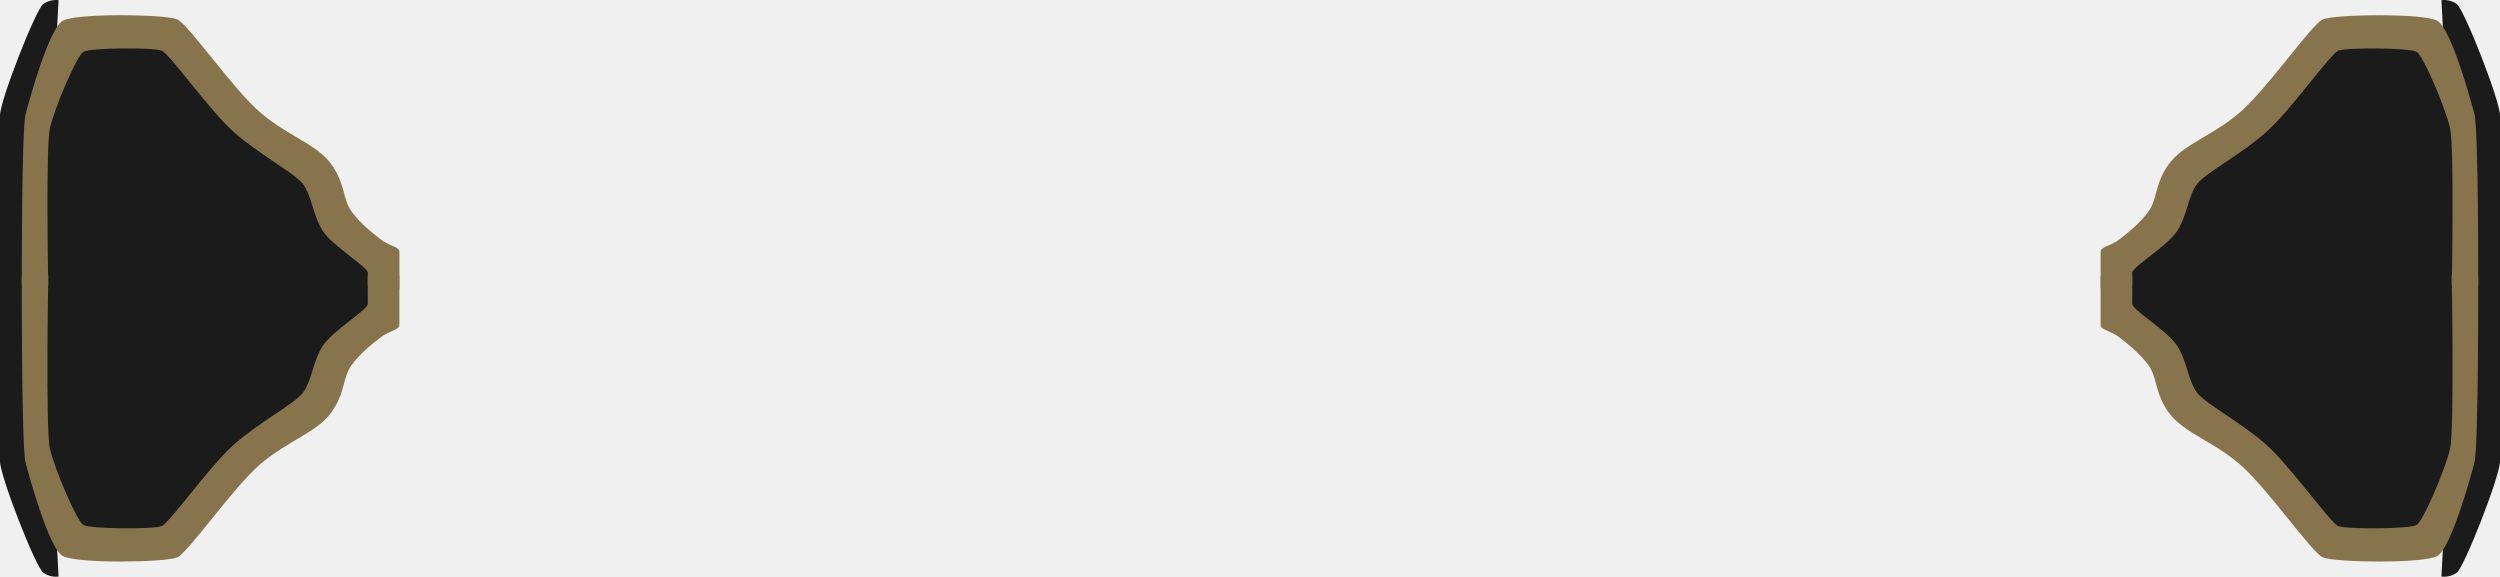
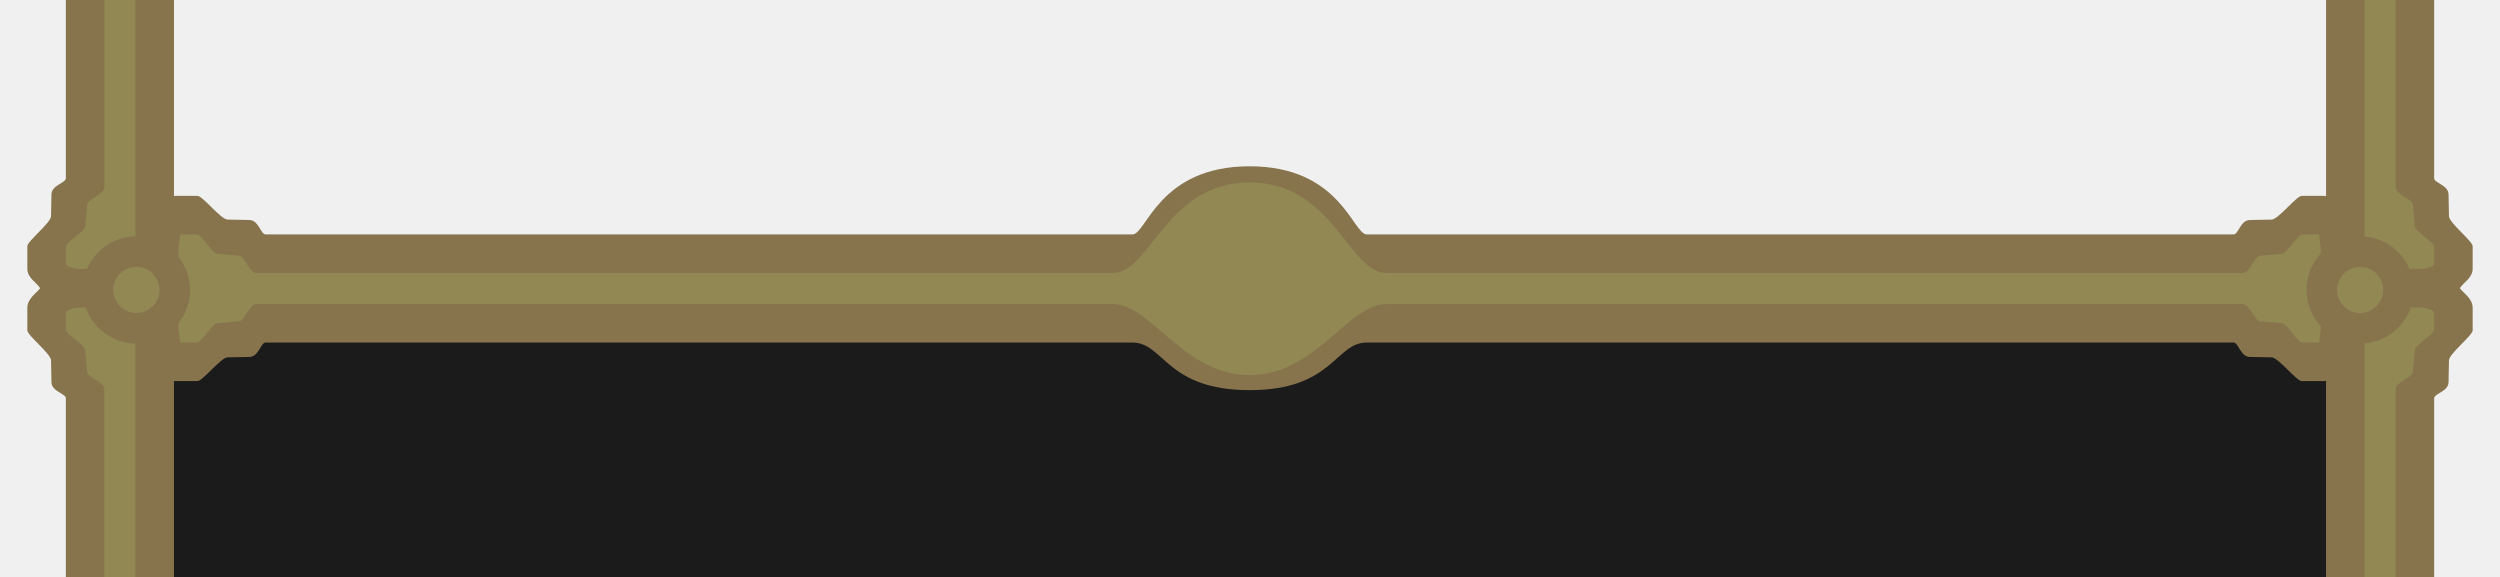
<svg xmlns="http://www.w3.org/2000/svg" width="64.92mm" height="14.977mm" viewBox="0 0 64.92 14.977" version="1.1" id="svg1" xml:space="preserve">
  <defs id="defs1" />
  <g id="layer1" style="display:none" transform="translate(0.7099953,-36.96594)">
    <path style="display:none;fill:#1b1b1b;fill-opacity:1;stroke-width:0.269" d="m 61.603,43.943 1.157,-2.8e-5 c -10e-7,0 0.357,-0.023 0.357,-0.142 V 43.372 c 0,-0.159 -0.516,-0.399 -0.516,-0.572 l -0.048,-0.549 c 3e-6,-0.147 -0.457,-0.271 -0.457,-0.457 V 14.736 c 0,-0.319 0.714,-0.535 0.714,-1.027 V 12.969 c 0,-0.509 -0.306,-0.675 -0.306,-0.928 V 3.815 l -0.517,-0.073 -0.5,0.212 -0.215,3.929 -1.5e-5,36.059 z m -0.329,1.014 -2.8e-5,41.233 -0.461,0.349 -0.998,0.378 c 0,0 -5.341,0.264 -5.743,0.264 h -5.987 c -1.525,0 -9.184,0.75 -11.896,0.75 h -4.491 v -1.014 h 3.981 c 3.549,0 9.289,-0.75 11.386,-0.75 h 6.62 c 0.401,0 5.379,-0.264 5.379,-0.264 l 0.821,-0.294 0.368,-0.279 V 7.921 c 0,0 -2.682,0.483 -2.883,0.483 h -8.666 c -1.525,0 -10.163,0.75 -12.876,0.75 H 31.699 V 8.14 h 3.621 c 3.549,0 10.269,-0.75 12.366,-0.75 h 9.299 c 0.401,0 3.604,-0.553 3.604,-0.553 l 0.228,-3.562 0.964,-0.308 0.744,-0.118 c 0,0 0.528,-0.371 0.528,-0.663 V 1.901 c 0,-0.439 -0.318,-0.506 -0.688,-0.506 -0.323,0 -4.978,-0.264 -5.379,-0.264 h -9.299 c -2.097,0 -8.816,-0.75 -12.366,-0.75 H 31.699 V -0.633 H 35.83 c 2.712,0 11.35,0.75 12.876,0.75 h 8.666 c 0.402,0 5.461,0.264 5.743,0.264 0.38,0 1.024,0.381 1.024,1.341 v 0.552 c 0,0.88 -0.612,0.704 -0.612,1.45 V 12.142 c 0,0.159 0.306,0.131 0.306,0.73 v 0.983 c 0,0.532 -0.714,0.903 -0.714,1.063 v 26.631 c 0,0.133 0.381,0.18 0.381,0.432 l 0.012,0.57 c 0,0.173 0.627,0.657 0.627,0.79 v 0.595 c 0,0.253 -0.28,0.384 -0.337,0.513 0.073,0.112 0.337,0.26 0.337,0.513 v 0.595 c 0,0.133 -0.627,0.618 -0.627,0.79 l -0.012,0.57 c 0,0.253 -0.381,0.299 -0.381,0.432 v 26.631 c 0,0.16 0.714,0.531 0.714,1.063 v 0.983 c 0,0.599 -0.306,0.571 -0.306,0.73 v 8.418 c 0,0.746 0.612,0.57 0.612,1.45 v 0.552 c 0,0.959 -0.644,1.341 -1.024,1.341 -0.282,0 -5.341,0.264 -5.743,0.264 h -8.666 c -1.525,0 -10.163,0.75 -12.876,0.75 H 31.699 V 88.519 h 3.621 c 3.549,0 10.269,-0.75 12.366,-0.75 h 9.299 c 0.401,0 5.056,-0.264 5.379,-0.264 0.37,0 0.688,-0.067 0.688,-0.506 v -0.286 c 0,-0.292 -0.546,-0.513 -0.546,-0.911 v -8.943 c 0,-0.253 0.306,-0.418 0.306,-0.928 v -0.739 c 0,-0.492 -0.714,-0.708 -0.714,-1.027 V 47.106 c 0,-0.186 0.457,-0.31 0.457,-0.457 l 0.048,-0.549 c 0,-0.173 0.516,-0.413 0.516,-0.572 v -0.42 c 0,-0.12 -0.357,-0.151 -0.357,-0.151 l -1.157,-2.9e-5 z" id="path4" />
    <path style="display:inline;fill:#1b1b1b;fill-opacity:1;stroke-width:0.269" d="M 31.75,87.356 25.598,87.778 16.933,86.48 2.297,85.975 2.711,6.883 31.75,1.878 v -2.511 h -4.08 c -2.712,0 -11.35,0.75 -12.876,0.75 H 6.128 c -0.402,0 -5.461,0.264 -5.743,0.264 -0.38,0 -1.024,0.381 -1.024,1.341 v 5.993 c 0,0.88 0.612,0.704 0.612,1.45 v 2.697 c 0,0.405 -0.422,0.435 -0.422,0.812 v 2.273 C -0.448,15.285 0.3,15.674 0.3,16.009 v 24.771 c 0,0.728 -1.01,1.826 -1.01,2.182 v 3.03 c 0,0.422 1.01,1.332 1.01,2.135 v 24.962 c 0,0.382 -0.715,0.864 -0.715,1.245 v 1.909 c 0,0.284 0.389,0.442 0.389,0.73 v 7.079 c 0,0.535 -0.646,0.839 -0.646,1.45 v 1.677 c 0,0.749 0.678,1.341 1.058,1.341 0.282,0 5.341,0.264 5.743,0.264 h 8.666 c 1.525,0 10.163,0.75 12.876,0.75 H 31.75" id="path8" />
    <path style="display:inline;fill:#1b1b1b;fill-opacity:1;stroke-width:0.269" d="m 31.7,87.356 6.202,0.422 L 46.567,86.48 61.203,85.975 60.789,6.883 31.7,1.878 v -2.511 h 4.13 c 2.712,0 11.35,0.75 12.876,0.75 h 8.666 c 0.402,0 5.461,0.165 5.743,0.165 0.38,0 1.024,0.48 1.024,1.44 v 5.338 c 0,1.118 -0.612,1.205 -0.612,1.951 v 2.851 c 0,0.405 0.422,0.435 0.422,0.812 v 2.273 c 0,0.339 -0.748,0.727 -0.748,1.063 v 24.771 c 0,0.728 1.01,1.826 1.01,2.182 v 3.03 c 0,0.422 -1.01,1.332 -1.01,2.135 v 24.962 c 0,0.382 0.715,0.864 0.715,1.245 v 1.909 c 0,0.284 -0.389,0.442 -0.389,0.73 v 7.079 c 0,0.535 0.646,0.839 0.646,1.45 v 1.677 c 0,0.749 -0.678,1.341 -1.058,1.341 -0.282,0 -5.341,0.264 -5.743,0.264 h -8.666 c -1.525,0 -10.163,0.75 -12.876,0.75 H 31.7" id="path17" />
    <circle style="display:none;fill:#1b1b1b;fill-opacity:1;stroke:#1b1b1b;stroke-width:2.416;stroke-linejoin:bevel;stroke-dasharray:none;stroke-opacity:1" id="circle20" cx="3.258" cy="-5.077" r="2.834" />
  </g>
  <g id="layer2" style="display:none" transform="translate(0.7099953,-36.96594)">
    <path style="fill:#201435;fill-opacity:1;stroke:none;stroke-width:1.526;stroke-linejoin:round" d="M 3.043,6.709 4.482,10.161 H 31.75 V 6.152 Z" id="path9" />
    <path style="fill:#3c2664;fill-opacity:1;stroke:none;stroke-width:1.449;stroke-linejoin:round" d="M 3.058,6.688 4.49,10.126 v 32.436 l -1.918,1.169 z" id="path10" />
    <path style="fill:#55368e;fill-opacity:1;stroke:none;stroke-width:1.385;stroke-linejoin:round" d="M 3.601,42.442 H 31.75 v 2.92 l -31.376,0.053 z" id="path11" />
    <path style="fill:#201435;fill-opacity:1;stroke:none;stroke-width:1.526;stroke-linejoin:round" d="M 60.457,6.709 59.018,10.161 H 31.7 V 6.152 Z" id="path12" />
    <path style="fill:#472e77;fill-opacity:1;stroke:none;stroke-width:1.449;stroke-linejoin:round" d="M 60.442,6.688 59.01,10.126 v 32.436 l 1.918,1.169 z" id="path13" />
    <path style="fill:#55368e;fill-opacity:1;stroke:none;stroke-width:1.385;stroke-linejoin:round" d="M 59.899,42.442 H 31.7 v 2.92 l 31.426,0.053 z" id="path14" />
  </g>
-   <g id="g72" style="display:none" transform="translate(0.7099953,-36.96594)">
+   <g id="g72" style="display:inline" transform="translate(0.7099953,-36.96594)">
    <path style="display:none;fill:#918854;fill-opacity:1;stroke:none;stroke-width:0.265" d="m 31.75,88.419 -4.808,-0.052 -2.802,-0.105 -7.514,-0.628 H 7.148 L 0.969,87.293 0.393,86.324 0.445,85.775 0.995,85.277 1.1,76.323 0.785,75.668 V 74.516 L 1.492,73.704 1.519,47.207 1.073,46.736 0.995,46.055 0.419,45.348 0.524,44.956 0.995,44.458 0.524,43.647 0.471,43.306 0.969,42.756 1.1,41.997 1.44,41.709 1.519,15.107 0.785,14.374 0.707,13.065 1.047,12.542 1.152,3.796 0.524,2.985 0.655,1.807 0.969,1.519 6.519,1.257 15.814,1.231 26.706,0.445 31.75,0.471 Z" id="path6" />
    <path style="display:none;fill:#918854;fill-opacity:1;stroke:none;stroke-width:0.265" d="m 31.7,88.419 4.858,-0.052 2.802,-0.105 7.514,-0.628 h 9.478 l 6.179,-0.34 0.576,-0.969 -0.052,-0.55 -0.55,-0.497 -0.105,-8.954 0.314,-0.655 V 74.516 L 62.008,73.704 61.981,47.207 l 0.445,-0.471 0.079,-0.681 0.576,-0.707 -0.105,-0.393 -0.471,-0.497 0.471,-0.812 0.052,-0.34 -0.497,-0.55 -0.131,-0.759 -0.34,-0.288 -0.079,-26.602 0.733,-0.733 0.079,-1.309 L 62.453,12.542 62.348,3.796 62.976,2.985 62.845,1.807 62.531,1.519 56.981,1.257 47.686,1.231 36.794,0.445 31.7,0.471 Z" id="path33" />
    <path style="display:none;fill:#1b1b1b;fill-opacity:1;stroke:none;stroke-width:0.265" d="M 3.508,5.865 6.755,6.336 17.019,6.441 25.607,7.017 31.75,7.122 V 43.516 L 5.97,43.568 5.551,43.097 H 4.922 L 4.346,42.573 H 3.351 Z" id="path1" />
    <path style="display:none;fill:#1b1b1b;fill-opacity:1;stroke:none;stroke-width:0.265" d="M 59.992,5.865 56.745,6.336 46.481,6.441 37.893,7.017 31.7,7.122 V 43.516 l 25.83,0.052 0.419,-0.471 h 0.628 l 0.576,-0.524 h 0.995 z" id="path31" />
    <path style="display:inline;fill:#1b1b1b;fill-opacity:1;stroke:#704d87;stroke-width:0;stroke-linecap:butt;stroke-linejoin:round;stroke-dasharray:none;stroke-opacity:1" d="M 3.42,8.305 6.548,8.295 17.352,8.202 27.128,9.184 H 35.827 L 45.556,8.436 56.501,8.295 60.904,8.166 62.468,7.779 62.862,2.806 62.815,1.731 62.113,1.403 57.202,1.076 46.772,1.123 37.839,0.468 H 26.099 L 16.978,1.076 6.922,1.31 1.123,1.497 0.561,2.011 l 0.14,1.263 -0.126,1.832 0.409,3.023 z" id="path15" />
    <path style="display:inline;fill:#918854;fill-opacity:1;stroke:none;stroke-width:0;stroke-linecap:butt;stroke-linejoin:round;stroke-dasharray:none;stroke-opacity:1" d="m 6.034,43.498 22.922,-0.222 1.091,-1.302 1.629,-0.46 1.783,0.46 1.175,1.325 22.849,0.246 0.374,-0.374 0.655,-0.094 0.421,-0.468 1.263,-0.14 0.163,-34.134 0.974,-0.294 1.081,-0.084 -0.019,4.483 0.327,0.795 v 1.123 l -0.702,0.935 -0.047,26.192 0.514,0.702 0.047,0.561 0.561,0.702 -0.561,0.935 0.468,0.795 -0.468,0.842 -0.234,0.889 -0.374,26.426 0.748,1.918 -0.281,1.543 0.047,8.325 0.094,2.152 L 46.281,87.78 31.478,88.47 17.329,87.756 0.702,87.417 1.029,85.219 1.123,76.613 0.702,74.976 1.497,73.619 1.31,46.912 1.076,46.211 0.561,45.463 0.889,44.527 0.468,43.779 0.889,42.89 1.123,42.001 1.45,41.768 1.543,15.201 0.842,14.453 V 13.19 L 1.216,8.397 3.321,8.35 3.181,12.956 3.321,42.422 4.397,42.469 5.051,43.217 5.659,43.124 Z" id="path16" />
    <path style="display:inline;fill:#1b1b1b;fill-opacity:1;stroke:none;stroke-width:0.265" d="m 3.404,46.396 h 0.943 l 0.576,-0.576 h 0.733 l 0.471,-0.524 22.755,0.307 1.411,0.915 1.458,0.354 v 39.951 H 25.659 L 16.705,85.984 10.002,86.036 4.294,85.775 3.299,84.832 Z" id="path2" />
    <path style="display:inline;fill:#1b1b1b;fill-opacity:1;stroke:none;stroke-width:0.265" d="m 60.096,46.396 h -0.943 l -0.576,-0.576 h -0.733 l -0.471,-0.524 -22.719,0.026 -1.36,1.189 L 31.7,46.881 v 39.941 h 6.141 l 8.954,-0.838 6.703,0.052 5.708,-0.262 0.995,-0.943 z" id="path32" />
    <path style="display:inline;fill:#87744d;fill-opacity:1;stroke-width:0.265" d="m 35.296,44.861 h 22.237 c 0.183,0 0.306,0.448 0.451,0.448 l 0.541,0.047 c 0.171,0 0.407,0.506 0.564,0.506 h 0.423 l 0.042,-0.35 0.009,-0.777 v -0.554 l -0.009,-0.777 -0.042,-0.35 h -0.423 c -0.157,0 -0.393,0.506 -0.564,0.506 l -0.541,0.047 c -0.145,0 -0.267,0.448 -0.451,0.448 l -22.237,-10e-7 c -0.988,0 -1.378,-2.35 -3.556,-2.35 -2.178,0 -2.568,2.35 -3.556,2.35 l -22.237,10e-7 c -0.183,0 -0.306,-0.448 -0.451,-0.448 l -0.541,-0.047 c -0.171,0 -0.407,-0.506 -0.564,-0.506 h -0.423 l -0.042,0.35 -0.009,0.777 v 0.554 l 0.009,0.777 0.042,0.35 h 0.423 c 0.157,0 0.393,-0.506 0.564,-0.506 l 0.541,-0.047 c 0.145,0 0.267,-0.448 0.451,-0.448 H 28.184 c 1,0 1.838,1.846 3.556,1.846 1.718,0 2.556,-1.846 3.556,-1.846 z m -6.597,1 H 6.188 c -0.131,0 -0.177,0.374 -0.426,0.374 l -0.562,0.011 c -0.17,0 -0.648,0.615 -0.779,0.615 h -0.587 c -0.249,0 -0.506,-0.33 -0.506,-0.33 v -1.02 l -4.9e-5,-0.921 v -0.266 l 4.9e-5,-0.921 v -1.02 c 0,0 0.257,-0.33 0.506,-0.33 h 0.587 c 0.131,0 0.609,0.615 0.779,0.615 l 0.562,0.011 c 0.249,0 0.295,0.374 0.426,0.374 H 28.699 c 0.363,0 0.677,-1.769 3.041,-1.769 2.365,0 2.679,1.769 3.041,1.769 h 22.51 c 0.131,0 0.177,-0.374 0.426,-0.374 l 0.562,-0.011 c 0.17,0 0.648,-0.615 0.779,-0.615 h 0.587 c 0.249,0 0.506,0.33 0.506,0.33 v 1.02 l 4.9e-5,0.921 v 0.266 l -4.9e-5,0.921 v 1.02 c 0,0 -0.257,0.33 -0.506,0.33 h -0.587 c -0.131,0 -0.609,-0.615 -0.779,-0.615 l -0.562,-0.011 c -0.249,0 -0.295,-0.374 -0.426,-0.374 H 34.781 c -0.821,0 -0.868,1.236 -3.041,1.236 -2.173,0 -2.221,-1.236 -3.041,-1.236 z" id="path72" />
    <path style="display:none;fill:#87744d;fill-opacity:1;stroke-width:0.265" d="m 2.485,43.95 -1.135,-2.7e-5 C 1.35,43.95 1,43.927 1,43.809 v -0.423 c 0,-0.157 0.506,-0.393 0.506,-0.564 l 0.047,-0.541 C 1.552,42.137 2,42.014 2,41.831 V 15.153 C 2,14.838 1.3,14.625 1.3,14.14 v -0.729 c 0,-0.502 0.3,-0.666 0.3,-0.915 V 4.386 L 2.107,4.314 2.596,4.523 2.807,8.397 2.807,43.95 Z M 2.807,44.95 2.807,85.604 l 0.452,0.345 0.978,0.372 c 0,0 5.236,0.26 5.63,0.26 h 5.869 c 1.495,0 9.003,0.74 11.662,0.74 H 31.75 v -1 h -3.853 c -3.479,0 -9.106,-0.74 -11.162,-0.74 h -6.489 c -0.393,0 -5.273,-0.26 -5.273,-0.26 L 4.168,85.031 3.807,84.756 V 8.435 c 0,0 2.629,0.476 2.826,0.476 h 8.495 c 1.495,0 9.963,0.74 12.622,0.74 h 4 v -1 h -3.5 c -3.479,0 -10.066,-0.74 -12.122,-0.74 H 7.012 c -0.393,0 -3.533,-0.545 -3.533,-0.545 L 3.257,3.854 2.312,3.55 1.582,3.434 c 0,0 -0.517,-0.365 -0.517,-0.653 V 2.499 C 1.065,2.066 1.376,2 1.74,2 2.056,2 6.619,1.74 7.012,1.74 H 16.128 C 18.184,1.74 24.771,1 28.25,1 h 3.5 V 0 h -4 C 25.091,0 16.623,0.74 15.128,0.74 H 6.633 C 6.239,0.74 1.28,1 1.003,1 0.631,1 0,1.376 0,2.322 V 2.866 C 0,3.734 0.6,3.561 0.6,4.296 v 8.3 c 0,0.157 -0.3,0.129 -0.3,0.72 v 0.969 c 0,0.525 0.7,0.89 0.7,1.048 v 26.257 c 0,0.131 -0.374,0.177 -0.374,0.426 L 0.615,42.578 C 0.615,42.749 0,43.227 0,43.358 v 0.587 C 0,44.193 0.275,44.323 0.33,44.45 0.259,44.561 0,44.707 0,44.956 v 0.587 c 0,0.131 0.615,0.609 0.615,0.779 l 0.011,0.562 C 0.626,47.133 1,47.179 1,47.31 V 73.567 c 0,0.158 -0.7,0.523 -0.7,1.048 v 0.969 c 0,0.591 0.3,0.563 0.3,0.72 v 8.3 C 0.6,85.339 0,85.166 0,86.034 v 0.545 C 0,87.524 0.631,87.9 1.003,87.9 c 0.276,0 5.236,0.26 5.63,0.26 H 15.128 C 16.623,88.16 25.091,88.9 27.75,88.9 h 4 v -1 h -3.5 c -3.479,0 -10.066,-0.74 -12.122,-0.74 H 7.012 C 6.619,87.16 2.056,86.9 1.74,86.9 1.376,86.9 1.065,86.834 1.065,86.401 v -0.282 C 1.065,85.831 1.6,85.613 1.6,85.221 v -8.817 c 0,-0.249 -0.3,-0.413 -0.3,-0.915 V 74.76 C 1.3,74.275 2,74.062 2,73.747 V 47.069 C 2,46.886 1.552,46.763 1.552,46.618 L 1.506,46.077 C 1.506,45.906 1,45.67 1,45.513 v -0.414 c 0,-0.118 0.35,-0.149 0.35,-0.149 l 1.135,-2.8e-5 z" id="path73" />
    <path style="display:none;fill:#87744d;fill-opacity:1;stroke-width:0.265" d="m 31.7,45.861 h 25.612 c 0.131,0 0.177,0.374 0.426,0.374 l 0.562,0.011 c 0.17,0 0.648,0.615 0.779,0.615 h 0.587 c 0.249,0 0.506,-0.33 0.506,-0.33 v -1.02 l 4.9e-5,-0.921 v -0.266 l -4.9e-5,-0.921 v -1.02 c 0,0 -0.257,-0.33 -0.506,-0.33 h -0.587 c -0.131,0 -0.609,0.615 -0.779,0.615 l -0.562,0.011 c -0.249,0 -0.295,0.374 -0.426,0.374 H 31.7 v 1 l 25.853,3e-6 c 0.183,0 0.306,-0.448 0.451,-0.448 l 0.541,-0.047 c 0.171,0 0.407,-0.506 0.564,-0.506 h 0.423 l 0.042,0.35 0.009,0.777 v 0.554 l -0.009,0.777 -0.042,0.35 h -0.423 c -0.157,0 -0.393,-0.506 -0.564,-0.506 l -0.541,-0.047 c -0.145,0 -0.267,-0.448 -0.451,-0.448 H 31.7 Z" id="path29" />
    <path style="display:none;fill:#87744d;fill-opacity:1;stroke-width:0.265" d="m 61.015,43.95 1.135,-2.7e-5 c -10e-7,0 0.35,-0.023 0.35,-0.14 v -0.423 c 0,-0.157 -0.506,-0.393 -0.506,-0.564 L 61.948,42.282 C 61.948,42.137 61.5,42.014 61.5,41.831 V 15.153 c 0,-0.315 0.7,-0.528 0.7,-1.013 v -0.729 c 0,-0.502 -0.3,-0.666 -0.3,-0.915 V 4.386 L 61.393,4.314 60.904,4.523 60.693,8.397 60.693,43.95 Z M 60.693,44.95 60.693,85.604 l -0.452,0.345 -0.978,0.372 c 0,0 -5.236,0.26 -5.63,0.26 h -5.869 c -1.495,0 -9.003,0.74 -11.662,0.74 H 31.7 v -1 h 3.903 c 3.479,0 9.106,-0.74 11.162,-0.74 h 6.489 c 0.393,0 5.273,-0.26 5.273,-0.26 L 59.332,85.031 59.693,84.756 V 8.435 c 0,0 -2.629,0.476 -2.826,0.476 h -8.495 c -1.495,0 -9.963,0.74 -12.622,0.74 H 31.7 v -1 h 3.55 c 3.479,0 10.066,-0.74 12.122,-0.74 h 9.116 c 0.393,0 3.533,-0.545 3.533,-0.545 L 60.243,3.854 61.188,3.55 61.918,3.434 c 0,0 0.517,-0.365 0.517,-0.653 V 2.499 C 62.435,2.066 62.124,2 61.76,2 61.444,2 56.881,1.74 56.488,1.74 H 47.372 C 45.316,1.74 38.729,1 35.25,1 H 31.7 V 0 h 4.05 c 2.659,0 11.127,0.74 12.622,0.74 h 8.495 C 57.261,0.74 62.22,1 62.497,1 62.869,1 63.5,1.376 63.5,2.322 v 0.545 c 0,0.868 -0.6,0.694 -0.6,1.43 v 8.3 c 0,0.157 0.3,0.129 0.3,0.72 v 0.969 c 0,0.525 -0.7,0.89 -0.7,1.048 v 26.257 c 0,0.131 0.374,0.177 0.374,0.426 l 0.011,0.562 c 0,0.17 0.615,0.648 0.615,0.779 v 0.587 c 0,0.249 -0.275,0.379 -0.33,0.506 0.071,0.111 0.33,0.257 0.33,0.506 v 0.587 c 0,0.131 -0.615,0.609 -0.615,0.779 l -0.011,0.562 c 0,0.249 -0.374,0.295 -0.374,0.426 V 73.567 c 0,0.158 0.7,0.523 0.7,1.048 v 0.969 c 0,0.591 -0.3,0.563 -0.3,0.72 v 8.3 c 0,0.735 0.6,0.562 0.6,1.43 v 0.545 C 63.5,87.524 62.869,87.9 62.497,87.9 c -0.276,0 -5.236,0.26 -5.63,0.26 H 48.372 C 46.877,88.16 38.409,88.9 35.75,88.9 H 31.7 v -1 h 3.55 c 3.479,0 10.066,-0.74 12.122,-0.74 h 9.116 c 0.393,0 4.956,-0.26 5.273,-0.26 0.363,0 0.674,-0.066 0.674,-0.499 v -0.282 C 62.435,85.831 61.9,85.613 61.9,85.221 v -8.817 c 0,-0.249 0.3,-0.413 0.3,-0.915 V 74.76 c 0,-0.485 -0.7,-0.698 -0.7,-1.013 V 47.069 c 0,-0.183 0.448,-0.306 0.448,-0.451 l 0.047,-0.541 c 0,-0.171 0.506,-0.407 0.506,-0.564 v -0.414 c 0,-0.118 -0.35,-0.149 -0.35,-0.149 l -1.135,-2.8e-5 z" id="path30" />
    <text xml:space="preserve" style="font-size:4.586px;text-align:start;writing-mode:lr-tb;direction:ltr;text-anchor:start;display:none;fill:#e9d1f4;fill-opacity:1;stroke:#704d87;stroke-width:0;stroke-linecap:butt;stroke-linejoin:round;stroke-dasharray:none;stroke-opacity:1" x="13.515" y="6.219" id="text17">
-       <tspan id="tspan16" style="font-size:4.586px;fill:#dcd8c2;fill-opacity:1;stroke:#704d87;stroke-width:0;stroke-dasharray:none;stroke-opacity:1" x="0" y="0">Spacetime Warp</tspan>
+       <tspan id="tspan16" style="font-size:4.586px;fill:#dcd8c2;fill-opacity:1;stroke:#704d87;stroke-width:0;stroke-dasharray:none;stroke-opacity:1" x="13.515" y="6.219">Spacetime Warp</tspan>
    </text>
    <text xml:space="preserve" style="font-size:4.233px;text-align:center;writing-mode:lr-tb;direction:ltr;text-anchor:middle;display:none;fill:#dcd8c2;fill-opacity:1;stroke:#704d87;stroke-width:0;stroke-linecap:butt;stroke-linejoin:round;stroke-dasharray:none;stroke-opacity:1" x="31.411" y="52.385" id="text28">
-       <tspan style="font-size:4.233px;text-align:center;text-anchor:middle;fill:#dcd8c2;fill-opacity:1;stroke-width:0" x="0" y="0" id="tspan19">Choose two target</tspan>
-       <tspan style="font-size:4.233px;text-align:center;text-anchor:middle;fill:#dcd8c2;fill-opacity:1;stroke-width:0" x="0" y="0" id="tspan20">friendlies to swap</tspan>
-       <tspan style="font-size:4.233px;text-align:center;text-anchor:middle;fill:#dcd8c2;fill-opacity:1;stroke-width:0" x="0" y="0" id="tspan25">positions.</tspan>
-       <tspan style="font-size:4.233px;text-align:center;text-anchor:middle;fill:#dcd8c2;fill-opacity:1;stroke-width:0" x="0" y="0" id="tspan26">Draw a card.</tspan>
-       <tspan style="font-style:italic;font-variant:normal;font-weight:normal;font-stretch:normal;font-size:4.233px;font-family:sans-serif;-inkscape-font-specification:'sans-serif Italic';text-align:center;text-anchor:middle;fill:#dcd8c2;fill-opacity:1;stroke-width:0" x="0" y="0" id="tspan27">(This may restore</tspan>
-       <tspan style="font-style:italic;font-variant:normal;font-weight:normal;font-stretch:normal;font-size:4.233px;font-family:sans-serif;-inkscape-font-specification:'sans-serif Italic';text-align:center;text-anchor:middle;fill:#dcd8c2;fill-opacity:1;stroke-width:0" x="0" y="0" id="tspan28">an action)</tspan>
+       <tspan style="font-size:4.233px;text-align:center;text-anchor:middle;fill:#dcd8c2;fill-opacity:1;stroke-width:0" x="31.411" y="52.385" id="tspan19">Choose two target</tspan>
+       <tspan style="font-size:4.233px;text-align:center;text-anchor:middle;fill:#dcd8c2;fill-opacity:1;stroke-width:0" x="31.411" y="57.676" id="tspan20">friendlies to swap</tspan>
+       <tspan style="font-size:4.233px;text-align:center;text-anchor:middle;fill:#dcd8c2;fill-opacity:1;stroke-width:0" x="31.411" y="62.968" id="tspan25">positions.</tspan>
+       <tspan style="font-size:4.233px;text-align:center;text-anchor:middle;fill:#dcd8c2;fill-opacity:1;stroke-width:0" x="31.411" y="68.26" id="tspan26">Draw a card.</tspan>
+       <tspan style="font-style:italic;font-variant:normal;font-weight:normal;font-stretch:normal;font-size:4.233px;font-family:sans-serif;-inkscape-font-specification:'sans-serif Italic';text-align:center;text-anchor:middle;fill:#dcd8c2;fill-opacity:1;stroke-width:0" x="31.411" y="73.551" id="tspan27">(This may restore</tspan>
+       <tspan style="font-style:italic;font-variant:normal;font-weight:normal;font-stretch:normal;font-size:4.233px;font-family:sans-serif;-inkscape-font-specification:'sans-serif Italic';text-align:center;text-anchor:middle;fill:#dcd8c2;fill-opacity:1;stroke-width:0" x="31.411" y="78.843" id="tspan28">an action)</tspan>
    </text>
    <path style="display:none;fill:#87744d;fill-opacity:1;stroke-width:0.265" d="m 2.485,43.95 -1.135,-2.7e-5 C 1.35,43.95 1,43.927 1,43.809 v -0.423 c 0,-0.157 0.506,-0.393 0.506,-0.564 l 0.047,-0.541 C 1.552,42.137 2,42.014 2,41.831 V 15.153 C 2,14.838 1.3,14.625 1.3,14.14 v -0.729 c 0,-0.502 0.3,-0.666 0.3,-0.915 V 4.386 L 2.107,4.314 2.596,4.523 2.807,8.397 2.807,43.95 Z M 2.807,44.95 2.807,85.604 l 0.452,0.345 0.978,0.372 c 0,0 5.236,0.26 5.63,0.26 h 5.869 c 1.495,0 9.003,0.74 11.662,0.74 H 31.75 v -1 h -3.853 c -3.479,0 -9.106,-0.74 -11.162,-0.74 h -6.489 c -0.393,0 -5.273,-0.26 -5.273,-0.26 L 4.168,85.031 3.807,84.756 V 8.435 c 0,0 2.629,0.476 2.826,0.476 h 8.495 c 1.495,0 9.963,0.74 12.622,0.74 h 4 v -1 h -3.5 c -3.479,0 -10.066,-0.74 -12.122,-0.74 H 7.012 c -0.393,0 -3.533,-0.545 -3.533,-0.545 L 3.257,3.854 2.312,3.55 1.582,3.434 c 0,0 -0.517,-0.365 -0.517,-0.653 V 2.499 C 1.065,2.066 1.376,2 1.74,2 2.056,2 6.619,1.74 7.012,1.74 H 16.128 C 18.184,1.74 24.771,1 28.25,1 h 3.5 V 0 h -4 C 25.091,0 16.623,0.74 15.128,0.74 H 6.633 C 6.239,0.74 1.28,1 1.003,1 0.631,1 0,1.376 0,2.322 V 2.866 C 0,3.734 0.6,3.561 0.6,4.296 v 8.3 c 0,0.157 -0.3,0.129 -0.3,0.72 v 0.969 c 0,0.525 0.7,0.89 0.7,1.048 v 26.257 c 0,0.131 -0.374,0.177 -0.374,0.426 L 0.615,42.578 C 0.615,42.749 0,43.227 0,43.358 v 0.587 C 0,44.193 0.275,44.323 0.33,44.45 0.259,44.561 0,44.707 0,44.956 v 0.587 c 0,0.131 0.615,0.609 0.615,0.779 l 0.011,0.562 C 0.626,47.133 1,47.179 1,47.31 V 73.567 c 0,0.158 -0.7,0.523 -0.7,1.048 v 0.969 c 0,0.591 0.3,0.563 0.3,0.72 v 8.3 C 0.6,85.339 0,85.166 0,86.034 v 0.545 C 0,87.524 0.631,87.9 1.003,87.9 c 0.276,0 5.236,0.26 5.63,0.26 H 15.128 C 16.623,88.16 25.091,88.9 27.75,88.9 h 4 v -1 h -3.5 c -3.479,0 -10.066,-0.74 -12.122,-0.74 H 7.012 C 6.619,87.16 2.056,86.9 1.74,86.9 1.376,86.9 1.065,86.834 1.065,86.401 v -0.282 C 1.065,85.831 1.6,85.613 1.6,85.221 v -8.817 c 0,-0.249 -0.3,-0.413 -0.3,-0.915 V 74.76 C 1.3,74.275 2,74.062 2,73.747 V 47.069 C 2,46.886 1.552,46.763 1.552,46.618 L 1.506,46.077 C 1.506,45.906 1,45.67 1,45.513 v -0.414 c 0,-0.118 0.35,-0.149 0.35,-0.149 l 1.135,-2.8e-5 z" id="path34" />
    <path id="rect45" style="display:none;fill:#8a1875;stroke-width:1.028;stroke-linejoin:round;paint-order:markers fill stroke" d="m 4.7e-6,39.216 h 1.964 v 3.835 H 4.7e-6 Z" />
    <path style="display:inline;fill:#87744d;fill-opacity:1;stroke-width:0.265" d="m 61.015,43.95 1.135,-2.7e-5 c -10e-7,0 0.35,-0.023 0.35,-0.14 v -0.423 c 0,-0.157 -0.506,-0.393 -0.506,-0.564 L 61.948,42.282 C 61.948,42.137 61.5,42.014 61.5,41.831 V 15.153 c 0,-0.315 0.7,-0.528 0.7,-1.013 v -0.729 c 0,-0.502 -0.3,-0.666 -0.3,-0.915 0,0 -0.017,-3.567 -0.017,-3.695 0,-0.128 -0.293,-0.233 -0.49,-0.233 -0.197,0 -0.667,0.096 -0.667,0.325 0,0.228 -0.033,1.212 -0.033,1.212 L 60.693,43.95 Z M 60.693,44.95 60.693,85.604 l -0.452,0.345 -0.978,0.372 c 0,0 -5.236,0.26 -5.63,0.26 h -5.869 c -1.495,0 -9.003,0.74 -11.662,0.74 H 31.7 v -1 h 3.903 c 3.479,0 9.106,-0.74 11.162,-0.74 h 6.489 c 0.393,0 5.273,-0.26 5.273,-0.26 L 59.332,85.031 59.693,84.756 V 8.886 c 0,0 -2.629,0.025 -2.826,0.025 h -8.495 c -1.495,0 -9.963,0.74 -12.622,0.74 H 31.7 v -1 h 3.55 c 3.479,0 10.066,-0.74 12.122,-0.74 h 9.116 c 0.393,0 4.281,-0.058 4.799,-0.058 0.518,0 1.097,0.085 1.097,-0.607 0,-0.691 0.051,-4.52 0.051,-4.962 3e-6,-0.433 -0.311,-0.499 -0.674,-0.499 -0.317,0 -4.88,-0.045 -5.273,-0.045 H 47.372 C 45.316,1.74 38.729,1 35.25,1 H 31.7 V 0 h 4.05 c 2.659,0 11.127,0.74 12.622,0.74 h 8.495 c 0.394,0 5.353,0.145 5.63,0.145 0.372,0 1.003,0.492 1.003,1.438 v 0.545 4.47 c 0,0.796 -0.6,0.968 -0.6,1.336 v 3.924 c 0,0.157 0.3,0.129 0.3,0.72 v 0.969 c 0,0.525 -0.7,0.89 -0.7,1.048 v 26.257 c 0,0.131 0.374,0.177 0.374,0.426 l 0.011,0.562 c 0,0.17 0.615,0.648 0.615,0.779 v 0.587 c 0,0.249 -0.275,0.379 -0.33,0.506 0.071,0.111 0.33,0.257 0.33,0.506 v 0.587 c 0,0.131 -0.615,0.609 -0.615,0.779 l -0.011,0.562 c 0,0.249 -0.374,0.295 -0.374,0.426 V 73.567 c 0,0.158 0.7,0.523 0.7,1.048 v 0.969 c 0,0.591 -0.3,0.563 -0.3,0.72 v 8.3 c 0,0.735 0.6,0.562 0.6,1.43 v 0.545 C 63.5,87.524 62.869,87.9 62.497,87.9 c -0.276,0 -5.236,0.26 -5.63,0.26 H 48.372 C 46.877,88.16 38.409,88.9 35.75,88.9 H 31.7 v -1 h 3.55 c 3.479,0 10.066,-0.74 12.122,-0.74 h 9.116 c 0.393,0 4.956,-0.26 5.273,-0.26 0.363,0 0.674,-0.066 0.674,-0.499 v -0.282 C 62.435,85.831 61.9,85.613 61.9,85.221 v -8.817 c 0,-0.249 0.3,-0.413 0.3,-0.915 V 74.76 c 0,-0.485 -0.7,-0.698 -0.7,-1.013 V 47.069 c 0,-0.183 0.448,-0.306 0.448,-0.451 l 0.047,-0.541 c 0,-0.171 0.506,-0.407 0.506,-0.564 v -0.414 c 0,-0.118 -0.35,-0.149 -0.35,-0.149 l -1.135,-2.8e-5 z" id="path35" />
-     <circle style="display:inline;fill:#918854;fill-opacity:1;stroke:#87744d;stroke-width:0.793;stroke-linecap:butt;stroke-linejoin:round;stroke-dasharray:none;stroke-opacity:1" id="path7" cx="2.832" cy="44.495" r="0.996" />
-     <circle style="display:none;fill:#918854;fill-opacity:1;stroke:#87744d;stroke-width:1;stroke-linecap:butt;stroke-linejoin:round;stroke-dasharray:none;stroke-opacity:1" id="circle33" cx="-60.832" cy="4.507" r="1.433" transform="scale(-1,1)" />
-     <circle style="display:inline;fill:#918854;fill-opacity:1;stroke:#87744d;stroke-width:0.793;stroke-linecap:butt;stroke-linejoin:round;stroke-dasharray:none;stroke-opacity:1" id="circle34" cx="60.578" cy="44.495" r="0.996" />
    <path style="display:none;fill:#87744d;fill-opacity:1;stroke-width:0.265" d="m 31.74,46.489 c 3.473,0 4.231,-0.628 5.052,-0.628 h 20.52 c 0.131,0 0.177,0.374 0.426,0.374 l 0.562,0.011 c 0.17,0 0.648,0.615 0.779,0.615 h 0.587 c 0.249,0 0.506,-0.33 0.506,-0.33 v -1.02 l 4.9e-5,-0.921 v -0.266 l -4.9e-5,-0.921 v -1.02 c 0,0 -0.257,-0.33 -0.506,-0.33 h -0.587 c -0.131,0 -0.609,0.615 -0.779,0.615 l -0.562,0.011 c -0.249,0 -0.295,0.374 -0.426,0.374 H 36.792 c -0.947,0 -1.215,-1.191 -5.052,-1.191 v 1 c 3.605,0 4.064,1.191 5.052,1.191 l 20.761,10e-7 c 0.183,0 0.306,-0.448 0.451,-0.448 l 0.541,-0.047 c 0.171,0 0.407,-0.506 0.564,-0.506 h 0.423 l 0.042,0.35 0.009,0.777 v 0.554 l -0.009,0.777 -0.042,0.35 h -0.423 c -0.157,0 -0.393,-0.506 -0.564,-0.506 l -0.541,-0.047 c -0.145,0 -0.267,-0.448 -0.451,-0.448 h -20.761 c -0.727,0 -1.447,0.628 -5.052,0.628 z" id="path3" />
    <g id="g30" transform="matrix(1.411586,0,0,1.411586,-228.6016,-123.6909)" style="display:none">
      <path id="path29-2" style="display:inline;fill:#71706a;fill-opacity:0.998;stroke:none;stroke-width:0.027;stroke-linejoin:round;paint-order:markers fill stroke" d="m 184.432,117.246 c -0.927,0 -1.68,0.747 -1.687,1.674 h 3.375 c -0.008,-0.927 -0.761,-1.674 -1.687,-1.674 z" />
      <path id="path30-0" style="display:inline;fill:#71706a;fill-opacity:0.998;stroke:none;stroke-width:0.027;stroke-linejoin:round;paint-order:markers fill stroke" d="m 182.746,118.999 c 0.01,0.267 0.082,0.517 0.202,0.738 h 1.027 v 0.821 c 0.145,0.041 0.299,0.063 0.457,0.063 0.158,0 0.311,-0.022 0.457,-0.063 v -0.821 h 1.027 c 0.12,-0.22 0.192,-0.471 0.202,-0.738 z" />
    </g>
-     <path id="path46" style="fill:#8a1875;stroke-width:1.028;stroke-linejoin:round;paint-order:markers fill stroke" d="m 63.5,39.216 h -1.964 v 3.835 h 1.964 z" />
+     <path id="path46" style="display:none;fill:#8a1875;stroke-width:1.028;stroke-linejoin:round;paint-order:markers fill stroke" d="m 63.5,39.216 h -1.964 v 3.835 h 1.964 z" />
    <path style="display:inline;fill:#87744d;fill-opacity:1;stroke-width:0.265" d="m 2.485,43.95 -1.135,-2.7e-5 c 1e-6,0 -0.35,-0.023 -0.35,-0.14 v -0.423 c 0,-0.157 0.506,-0.393 0.506,-0.564 l 0.047,-0.541 c -3e-6,-0.145 0.448,-0.267 0.448,-0.451 V 15.153 c 0,-0.315 -0.7,-0.528 -0.7,-1.013 v -0.729 c 0,-0.502 0.3,-0.666 0.3,-0.915 0,0 0.017,-3.567 0.017,-3.695 0,-0.128 0.293,-0.233 0.49,-0.233 0.197,0 0.667,0.096 0.667,0.325 0,0.228 0.033,1.212 0.033,1.212 L 2.807,43.95 Z m 0.322,1 2.7e-5,40.654 0.452,0.345 0.978,0.372 c 0,0 5.236,0.26 5.63,0.26 h 5.869 c 1.495,0 9.003,0.74 11.662,0.74 h 4.403 v -1 h -3.903 c -3.479,0 -9.106,-0.74 -11.162,-0.74 h -6.489 c -0.393,0 -5.273,-0.26 -5.273,-0.26 l -0.805,-0.29 -0.361,-0.275 V 8.886 c 0,0 2.629,0.025 2.826,0.025 h 8.495 c 1.495,0 9.963,0.74 12.622,0.74 h 4.05 v -1 h -3.55 c -3.479,0 -10.066,-0.74 -12.122,-0.74 H 7.012 c -0.393,0 -4.281,-0.058 -4.799,-0.058 -0.518,0 -1.097,0.085 -1.097,-0.607 0,-0.691 -0.051,-4.52 -0.051,-4.962 -3e-6,-0.433 0.311,-0.499 0.674,-0.499 0.317,0 4.88,-0.045 5.273,-0.045 H 16.128 C 18.184,1.74 24.771,1 28.25,1 h 3.55 V 0 h -4.05 C 25.091,0 16.623,0.74 15.128,0.74 H 6.633 c -0.394,0 -5.353,0.145 -5.63,0.145 -0.372,0 -1.003,0.492 -1.003,1.438 v 0.545 4.47 c 0,0.796 0.6,0.968 0.6,1.336 v 3.924 c 0,0.157 -0.3,0.129 -0.3,0.72 v 0.969 c 0,0.525 0.7,0.89 0.7,1.048 v 26.257 c 0,0.131 -0.374,0.177 -0.374,0.426 l -0.011,0.562 c 0,0.17 -0.615,0.648 -0.615,0.779 v 0.587 c 0,0.249 0.275,0.379 0.33,0.506 -0.071,0.111 -0.33,0.257 -0.33,0.506 v 0.587 c 0,0.131 0.615,0.609 0.615,0.779 l 0.011,0.562 c 0,0.249 0.374,0.295 0.374,0.426 V 73.567 c 0,0.158 -0.7,0.523 -0.7,1.048 v 0.969 c 0,0.591 0.3,0.563 0.3,0.72 v 8.3 c 0,0.735 -0.6,0.562 -0.6,1.43 v 0.545 c 0,0.946 0.631,1.322 1.003,1.322 0.276,0 5.236,0.26 5.63,0.26 h 8.495 c 1.495,0 9.963,0.74 12.622,0.74 h 4.05 v -1 h -3.55 c -3.479,0 -10.066,-0.74 -12.122,-0.74 H 7.012 c -0.393,0 -4.956,-0.26 -5.273,-0.26 -0.363,0 -0.674,-0.066 -0.674,-0.499 v -0.282 c 0,-0.288 0.535,-0.506 0.535,-0.898 v -8.817 c 0,-0.249 -0.3,-0.413 -0.3,-0.915 V 74.76 c 0,-0.485 0.7,-0.698 0.7,-1.013 V 47.069 c 0,-0.183 -0.448,-0.306 -0.448,-0.451 l -0.047,-0.541 c 0,-0.171 -0.506,-0.407 -0.506,-0.564 v -0.414 c 0,-0.118 0.35,-0.149 0.35,-0.149 l 1.135,-2.8e-5 z" id="path47" />
+     <circle style="display:none;fill:#918854;fill-opacity:1;stroke:#87744d;stroke-width:1;stroke-linecap:butt;stroke-linejoin:round;stroke-dasharray:none;stroke-opacity:1" id="circle33" cx="-60.832" cy="4.507" r="1.433" transform="scale(-1,1)" />
+     <circle style="display:inline;fill:#918854;fill-opacity:1;stroke:#87744d;stroke-width:0.793;stroke-linecap:butt;stroke-linejoin:round;stroke-dasharray:none;stroke-opacity:1" id="circle34" cx="60.578" cy="44.495" r="0.996" />
+     <circle style="display:inline;fill:#918854;fill-opacity:1;stroke:#87744d;stroke-width:0.793;stroke-linecap:butt;stroke-linejoin:round;stroke-dasharray:none;stroke-opacity:1" id="path7" cx="2.832" cy="44.495" r="0.996" />
  </g>
  <g id="g37" style="display:none" transform="translate(0.7099953,-36.96594)">
    <circle style="display:none;fill:#1b1b1b;fill-opacity:1;stroke:#1b1b1b;stroke-width:2.3;stroke-linecap:butt;stroke-linejoin:round;stroke-dasharray:none;stroke-opacity:1" id="circle1" cx="3.215" cy="3.675" r="7.62" />
    <circle style="display:inline;fill:#918854;fill-opacity:1;stroke:#87744d;stroke-width:1;stroke-linecap:butt;stroke-linejoin:round;stroke-dasharray:none;stroke-opacity:1" id="circle36" cx="3.215" cy="3.675" r="7.62" />
    <circle style="display:inline;fill:#5b3b65;fill-opacity:1;stroke:#87744d;stroke-width:1;stroke-linecap:butt;stroke-linejoin:round;stroke-dasharray:none;stroke-opacity:1" id="circle37" cx="3.215" cy="3.675" r="5.802" />
    <text xml:space="preserve" style="font-style:normal;font-variant:normal;font-weight:normal;font-stretch:normal;font-size:8.467px;font-family:sans-serif;-inkscape-font-specification:sans-serif;text-align:center;writing-mode:lr-tb;direction:ltr;text-anchor:middle;display:none;fill:#493d2b;fill-opacity:1;stroke:none;stroke-width:0;stroke-linecap:butt;stroke-linejoin:round;stroke-dasharray:none;stroke-opacity:1" x="2.943" y="6.185" id="text50">
      <tspan id="tspan50" style="font-size:8.467px;fill:#ffffff;fill-opacity:1;stroke-width:0" x="0" y="0">1</tspan>
    </text>
  </g>
  <g id="layer3" style="display:none" transform="translate(0.7099953,-36.96594)">
    <circle style="display:inline;fill:#754933;fill-opacity:1;stroke:#87744d;stroke-width:1.216;stroke-linejoin:bevel;stroke-dasharray:none;stroke-opacity:1" id="path18" cx="3.258" cy="-5.077" r="2.834" />
    <path style="display:inline;fill:#ce9917;fill-opacity:1;stroke:none;stroke-width:1.488;stroke-linejoin:bevel;stroke-dasharray:none;stroke-opacity:1" d="m 2.538,-6.458 0.117,0.62 0.605,-1.334 0.54,1.277 0.204,-0.531 c 0,0 0.749,1.09 0.751,1.807 0.002,0.718 -0.62,1.308 -1.497,1.344 -0.877,0.036 -1.506,-0.801 -1.541,-1.367 1.149e-4,-0.671 0.822,-1.816 0.822,-1.816 z" id="path19" />
    <ellipse style="display:inline;fill:#ecd615;fill-opacity:1;stroke:none;stroke-width:1.248;stroke-linejoin:bevel;stroke-dasharray:none;stroke-opacity:1" id="path20" cx="3.251" cy="-4.075" rx="0.848" ry="0.719" />
  </g>
  <g id="layer4" style="display:none" transform="translate(0,-37.59937)">
    <path style="display:none;fill:#796f45;fill-opacity:1;stroke-width:0.265" d="m 31.74,41.703 c -2.178,0 -2.568,2.35 -3.556,2.35 L 8.841,44.053 7.665,42.951 7.269,41.703 5.353,40.388 3.572,38.327 1.455,38.311 0.404,40.294 0.362,44.457 h -0.689 l 0.099,-4.526 1.141,-2.422 3.036,-0.098 2.104,2.482 2.002,1.218 0.431,1.378 0.783,0.565 H 28.699 c 0.363,0 0.677,-1.769 3.041,-1.769 z" id="path5" transform="translate(0.7099953,0.6334307)" />
    <path style="fill:#1b1b1b;fill-opacity:1;stroke-width:1.028;stroke-linejoin:round;paint-order:markers fill stroke" d="M 1.124,45.09 H 0 v -4.493 c 0,-0.388 0.93,-2.758 1.124,-2.894 0.194,-0.136 0.397,-0.099 0.397,-0.099 z" id="path25" />
    <path style="fill:#918854;fill-opacity:1;stroke-width:1.028;stroke-linejoin:round;paint-order:markers fill stroke" d="M 0.93,45.09 H 32.32 l 0.094,-3.042 -0.982,0.234 -1.169,0.655 -0.748,1.076 -0.702,0.281 L 9.588,44.013 8.7,43.311 8.185,42.001 6.408,40.832 4.397,38.353 1.824,38.493 1.024,40.692 0.883,42.469 Z" id="path22" />
    <path style="display:inline;fill:#87744d;fill-opacity:1;stroke-width:0.265" d="m 31.74,41.703 c -2.178,0 -2.568,2.35 -3.556,2.35 l -19.343,10e-7 c -0.222,0 -0.916,-0.691 -1.176,-1.102 C 7.406,42.539 7.382,42.008 7.137,41.72 6.891,41.432 5.98,40.949 5.353,40.388 4.726,39.827 3.697,38.367 3.49,38.281 c -0.207,-0.086 -1.858,-0.077 -2.035,0.03 -0.178,0.108 -0.755,1.477 -0.868,1.983 -0.114,0.506 -0.042,4.162 -0.042,4.162 h -0.689 c 0,0 -0.01,-4.101 0.099,-4.526 0.11,-0.425 0.61,-2.213 0.959,-2.422 0.349,-0.209 2.682,-0.17 2.977,-0.04 0.295,0.13 1.453,1.818 2.163,2.424 0.709,0.606 1.464,0.82 1.836,1.334 0.372,0.514 0.362,0.937 0.596,1.262 0.235,0.326 0.525,0.565 0.783,0.565 H 28.699 c 0.363,0 0.677,-1.769 3.041,-1.769 z" id="path21" transform="translate(0.7099953,0.6334307)" />
    <path id="rect25" style="display:none;fill:#8a1875;stroke-width:1.028;stroke-linejoin:round;paint-order:markers fill stroke" d="M 61.317,37.604 H 64.92 v 14.972 h -3.603 z" />
  </g>
  <g id="g38" transform="matrix(-1,0,0,1,64.92,-37.59937)" style="display:none">
    <path style="fill:#1b1b1b;fill-opacity:1;stroke-width:1.028;stroke-linejoin:round;paint-order:markers fill stroke" d="M 1.124,45.09 H 0 v -4.493 c 0,-0.388 0.93,-2.758 1.124,-2.894 0.194,-0.136 0.397,-0.099 0.397,-0.099 z" id="path27" />
    <path style="fill:#918854;fill-opacity:1;stroke-width:1.028;stroke-linejoin:round;paint-order:markers fill stroke" d="M 0.93,45.09 H 32.32 l 0.094,-3.042 -0.982,0.234 -1.169,0.655 -0.748,1.076 -0.702,0.281 L 9.588,44.013 8.7,43.311 8.185,42.001 6.408,40.832 4.397,38.353 1.824,38.493 1.024,40.692 0.883,42.469 Z" id="path28" />
    <path style="display:inline;fill:#87744d;fill-opacity:1;stroke-width:0.265" d="m 31.74,41.703 c -2.178,0 -2.568,2.35 -3.556,2.35 l -19.343,10e-7 c -0.222,0 -0.916,-0.691 -1.176,-1.102 C 7.406,42.539 7.382,42.008 7.137,41.72 6.891,41.432 5.98,40.949 5.353,40.388 4.726,39.827 3.697,38.367 3.49,38.281 c -0.207,-0.086 -1.858,-0.077 -2.035,0.03 -0.178,0.108 -0.755,1.477 -0.868,1.983 -0.114,0.506 -0.042,4.162 -0.042,4.162 h -0.689 c 0,0 -0.01,-4.101 0.099,-4.526 0.11,-0.425 0.61,-2.213 0.959,-2.422 0.349,-0.209 2.682,-0.17 2.977,-0.04 0.295,0.13 1.453,1.818 2.163,2.424 0.709,0.606 1.464,0.82 1.836,1.334 0.372,0.514 0.362,0.937 0.596,1.262 0.235,0.326 0.525,0.565 0.783,0.565 H 28.699 c 0.363,0 0.677,-1.769 3.041,-1.769 z" id="path36" transform="translate(0.7099953,0.6334307)" />
    <path id="path37" style="display:none;fill:#8a1875;stroke-width:1.028;stroke-linejoin:round;paint-order:markers fill stroke" d="M 61.317,37.604 H 64.92 v 14.972 h -3.603 z" />
  </g>
  <g id="g45" style="display:none" transform="translate(0,-37.59937)">
    <path style="fill:#1b1b1b;fill-opacity:1;stroke-width:1.028;stroke-linejoin:round;paint-order:markers fill stroke" d="M 1.124,45.085 H 0 v 4.493 c 0,0.388 0.93,2.758 1.124,2.894 0.194,0.136 0.397,0.099 0.397,0.099 z" id="path42" />
    <path style="fill:#918854;fill-opacity:1;stroke-width:1.028;stroke-linejoin:round;paint-order:markers fill stroke" d="M 0.93,45.085 H 32.32 l 0.094,3.042 -0.982,-0.234 L 30.262,47.239 29.513,46.163 28.812,45.882 9.588,46.163 8.7,46.864 8.185,48.174 6.408,49.343 4.397,51.822 1.824,51.682 1.024,49.484 0.883,47.706 Z" id="path43" />
    <path style="display:inline;fill:#87744d;fill-opacity:1;stroke-width:0.265" d="m 32.45,47.839 c -2.178,0 -2.568,-2.35 -3.556,-2.35 l -19.343,-10e-7 c -0.222,0 -0.916,0.691 -1.176,1.102 -0.26,0.412 -0.284,0.943 -0.529,1.231 -0.245,0.288 -1.157,0.771 -1.784,1.332 -0.627,0.561 -1.656,2.021 -1.863,2.107 -0.207,0.086 -1.858,0.077 -2.035,-0.03 C 1.987,51.123 1.41,49.753 1.296,49.248 1.182,48.742 1.254,45.085 1.254,45.085 H 0.565 c 0,0 -0.01,4.101 0.099,4.526 0.11,0.425 0.61,2.213 0.959,2.422 0.349,0.209 2.682,0.17 2.977,0.04 0.295,-0.13 1.453,-1.818 2.163,-2.424 0.709,-0.606 1.464,-0.82 1.836,-1.334 0.372,-0.514 0.362,-0.937 0.596,-1.262 0.235,-0.326 0.525,-0.565 0.783,-0.565 H 29.409 c 0.363,0 0.677,1.769 3.041,1.769 z" id="path44" />
    <path id="path45" style="display:none;fill:#8a1875;stroke-width:1.028;stroke-linejoin:round;paint-order:markers fill stroke" d="M 61.317,52.571 H 64.92 v -14.972 h -3.603 z" />
  </g>
  <g id="g41" style="display:none" transform="translate(0,-37.59937)">
    <path style="fill:#1b1b1b;fill-opacity:1;stroke-width:1.028;stroke-linejoin:round;paint-order:markers fill stroke" d="M 63.796,45.085 H 64.92 v 4.493 c 0,0.388 -0.93,2.758 -1.124,2.894 -0.194,0.136 -0.397,0.099 -0.397,0.099 z" id="path38" />
    <path style="fill:#918854;fill-opacity:1;stroke-width:1.028;stroke-linejoin:round;paint-order:markers fill stroke" d="M 63.99,45.085 H 32.6 l -0.094,3.042 0.982,-0.234 1.169,-0.655 0.748,-1.076 0.702,-0.281 19.223,0.281 0.889,0.702 0.514,1.31 1.777,1.169 2.011,2.479 2.572,-0.14 0.8,-2.198 0.14,-1.777 z" id="path39" />
    <path style="display:inline;fill:#87744d;fill-opacity:1;stroke-width:0.265" d="m 32.47,47.839 c 2.178,0 2.568,-2.35 3.556,-2.35 l 19.343,-10e-7 c 0.222,0 0.916,0.691 1.176,1.102 0.26,0.412 0.284,0.943 0.529,1.231 0.245,0.288 1.157,0.771 1.784,1.332 0.627,0.561 1.656,2.021 1.863,2.107 0.207,0.086 1.858,0.077 2.035,-0.03 0.178,-0.108 0.755,-1.477 0.868,-1.983 0.114,-0.506 0.042,-4.162 0.042,-4.162 h 0.689 c 0,0 0.01,4.101 -0.099,4.526 -0.11,0.425 -0.61,2.213 -0.959,2.422 -0.349,0.209 -2.682,0.17 -2.977,0.04 -0.295,-0.13 -1.453,-1.818 -2.163,-2.424 -0.709,-0.606 -1.464,-0.82 -1.836,-1.334 -0.372,-0.514 -0.362,-0.937 -0.596,-1.262 -0.235,-0.326 -0.525,-0.565 -0.783,-0.565 h -19.429 c -0.363,0 -0.677,1.769 -3.041,1.769 z" id="path40" />
    <path id="path41" style="display:none;fill:#8a1875;stroke-width:1.028;stroke-linejoin:round;paint-order:markers fill stroke" d="M 3.603,52.571 H 0 v -14.972 h 3.603 z" />
  </g>
-   <g id="g67" style="display:inline" transform="translate(0,-37.59937)">
+   <g id="g67" style="display:none" transform="translate(0,-37.59937)">
    <path style="fill:#1b1b1b;fill-opacity:1;stroke-width:1.028;stroke-linejoin:round;paint-order:markers fill stroke" d="M 1.124,45.09 H 0 v -4.493 c 0,-0.388 0.93,-2.758 1.124,-2.894 0.194,-0.136 0.397,-0.099 0.397,-0.099 z" id="path64" />
    <path style="fill:#1b1b1b;fill-opacity:1;stroke-width:1.028;stroke-linejoin:round;paint-order:markers fill stroke" d="M 0.93,45.09 H 9.962 L 9.957,44.463 9.588,44.013 8.7,43.311 8.185,42.001 6.408,40.832 4.397,38.353 1.824,38.493 1.024,40.692 0.883,42.469 Z" id="path65" />
    <path style="display:inline;fill:#87744d;fill-opacity:1;stroke-width:0.265" d="M 9.663,44.457 H 8.841 c 0,0 -0.003,-0.244 9.92e-5,-0.403 C 8.844,43.894 7.925,43.362 7.665,42.951 7.406,42.539 7.382,42.008 7.137,41.72 6.891,41.432 5.98,40.949 5.353,40.388 4.726,39.827 3.697,38.367 3.49,38.281 c -0.207,-0.086 -1.858,-0.077 -2.035,0.03 -0.178,0.108 -0.755,1.477 -0.868,1.983 -0.114,0.506 -0.042,4.162 -0.042,4.162 h -0.689 c 0,0 -0.01,-4.101 0.099,-4.526 0.11,-0.425 0.61,-2.213 0.959,-2.422 0.349,-0.209 2.682,-0.17 2.977,-0.04 0.295,0.13 1.453,1.818 2.163,2.424 0.709,0.606 1.464,0.82 1.836,1.334 0.372,0.514 0.292,0.901 0.526,1.227 0.235,0.326 0.546,0.56 0.759,0.729 0.213,0.169 0.487,0.195 0.487,0.315 0,0.12 -5.36e-5,0.96 -5.36e-5,0.96 z" id="path66" transform="translate(0.7099953,0.6334307)" />
    <path id="path67" style="display:none;fill:#8a1875;stroke-width:1.028;stroke-linejoin:round;paint-order:markers fill stroke" d="M 61.317,37.604 H 64.92 v 14.972 h -3.603 z" />
  </g>
-   <g id="g99" style="display:inline" transform="translate(0,-37.59937)">
+   <g id="g99" style="display:none" transform="translate(0,-37.59937)">
    <path style="fill:#1b1b1b;fill-opacity:1;stroke-width:1.028;stroke-linejoin:round;paint-order:markers fill stroke" d="M 63.796,45.09 H 64.92 v -4.493 c 0,-0.388 -0.93,-2.758 -1.124,-2.894 -0.194,-0.136 -0.397,-0.099 -0.397,-0.099 z" id="path96" />
    <path style="fill:#1b1b1b;fill-opacity:1;stroke-width:1.028;stroke-linejoin:round;paint-order:markers fill stroke" d="m 63.99,45.09 h -9.032 l 0.006,-0.627 0.368,-0.45 0.889,-0.702 0.514,-1.31 1.777,-1.169 2.011,-2.479 2.572,0.14 0.8,2.198 0.14,1.777 z" id="path97" />
    <path style="display:inline;fill:#87744d;fill-opacity:1;stroke-width:0.265" d="M 54.547,45.09 H 55.369 c 0,0 0.003,-0.244 -9.9e-5,-0.403 -0.003,-0.16 0.916,-0.691 1.176,-1.102 0.26,-0.412 0.284,-0.943 0.529,-1.231 0.245,-0.288 1.157,-0.771 1.784,-1.332 0.627,-0.561 1.656,-2.021 1.863,-2.107 0.207,-0.086 1.858,-0.077 2.035,0.03 0.178,0.108 0.755,1.477 0.868,1.983 0.114,0.506 0.042,4.162 0.042,4.162 h 0.689 c 0,0 0.01,-4.101 -0.099,-4.526 -0.11,-0.425 -0.61,-2.213 -0.959,-2.422 -0.349,-0.209 -2.682,-0.17 -2.977,-0.04 -0.295,0.13 -1.453,1.818 -2.163,2.424 -0.709,0.606 -1.464,0.82 -1.836,1.334 -0.372,0.514 -0.292,0.901 -0.526,1.227 -0.235,0.326 -0.546,0.56 -0.759,0.729 -0.213,0.169 -0.487,0.195 -0.487,0.315 0,0.12 5.3e-5,0.96 5.3e-5,0.96 z" id="path98" />
    <path id="path99" style="display:none;fill:#8a1875;stroke-width:1.028;stroke-linejoin:round;paint-order:markers fill stroke" d="M 3.603,37.604 H 0 v 14.972 h 3.603 z" />
  </g>
-   <g id="g95" style="display:inline" transform="translate(0,-37.59937)">
+   <g id="g95" style="display:none" transform="translate(0,-37.59937)">
    <path style="fill:#1b1b1b;fill-opacity:1;stroke-width:1.028;stroke-linejoin:round;paint-order:markers fill stroke" d="M 1.124,45 H 0 v 4.578 c 0,0.388 0.93,2.758 1.124,2.894 0.194,0.136 0.397,0.099 0.397,0.099 z" id="path92" />
    <path style="fill:#1b1b1b;fill-opacity:1;stroke-width:1.028;stroke-linejoin:round;paint-order:markers fill stroke" d="M 0.93,45 H 9.962 l -0.006,0.713 -0.368,0.45 -0.889,0.702 -0.514,1.31 -1.777,1.169 -2.011,2.479 L 1.824,51.682 1.024,49.484 0.883,47.706 Z" id="path93" />
    <path style="display:inline;fill:#87744d;fill-opacity:1;stroke-width:0.265" d="M 10.373,44.755 H 9.551 c 0,0 -0.003,0.575 9.92e-5,0.734 0.003,0.16 -0.916,0.691 -1.176,1.102 -0.26,0.412 -0.284,0.943 -0.529,1.231 -0.245,0.288 -1.157,0.771 -1.784,1.332 -0.627,0.561 -1.656,2.021 -1.863,2.107 -0.207,0.086 -1.858,0.077 -2.035,-0.03 C 1.987,51.123 1.41,49.753 1.296,49.248 1.182,48.742 1.254,44.755 1.254,44.755 H 0.565 c 0,0 -0.01,4.432 0.099,4.857 0.11,0.425 0.61,2.213 0.959,2.422 0.349,0.209 2.682,0.17 2.977,0.04 0.295,-0.13 1.453,-1.818 2.163,-2.424 0.709,-0.606 1.464,-0.82 1.836,-1.334 0.372,-0.514 0.292,-0.901 0.526,-1.227 0.235,-0.326 0.546,-0.56 0.759,-0.729 0.213,-0.169 0.487,-0.195 0.487,-0.315 0,-0.12 -5.3e-5,-1.291 -5.3e-5,-1.291 z" id="path94" />
    <path id="path95" style="display:none;fill:#8a1875;stroke-width:1.028;stroke-linejoin:round;paint-order:markers fill stroke" d="M 61.317,52.571 H 64.92 v -14.972 h -3.603 z" />
  </g>
-   <g id="g91" style="display:inline" transform="translate(0,-37.59937)">
+   <g id="g91" style="display:none" transform="translate(0,-37.59937)">
    <path style="fill:#1b1b1b;fill-opacity:1;stroke-width:1.028;stroke-linejoin:round;paint-order:markers fill stroke" d="M 63.796,45 H 64.92 v 4.578 c 0,0.388 -0.93,2.758 -1.124,2.894 -0.194,0.136 -0.397,0.099 -0.397,0.099 z" id="path88" />
    <path style="fill:#1b1b1b;fill-opacity:1;stroke-width:1.028;stroke-linejoin:round;paint-order:markers fill stroke" d="m 63.99,45 h -9.032 l 0.006,0.713 0.368,0.45 0.889,0.702 0.514,1.31 1.777,1.169 2.011,2.479 2.572,-0.14 0.8,-2.198 0.14,-1.777 z" id="path89" />
    <path style="display:inline;fill:#87744d;fill-opacity:1;stroke-width:0.265" d="M 54.547,44.755 H 55.369 c 0,0 0.003,0.575 -9.9e-5,0.734 -0.003,0.16 0.916,0.691 1.176,1.102 0.26,0.412 0.284,0.943 0.529,1.231 0.245,0.288 1.157,0.771 1.784,1.332 0.627,0.561 1.656,2.021 1.863,2.107 0.207,0.086 1.858,0.077 2.035,-0.03 0.178,-0.108 0.755,-1.477 0.868,-1.983 0.114,-0.506 0.042,-4.493 0.042,-4.493 h 0.689 c 0,0 0.01,4.432 -0.099,4.857 -0.11,0.425 -0.61,2.213 -0.959,2.422 -0.349,0.209 -2.682,0.17 -2.977,0.04 -0.295,-0.13 -1.453,-1.818 -2.163,-2.424 -0.709,-0.606 -1.464,-0.82 -1.836,-1.334 -0.372,-0.514 -0.292,-0.901 -0.526,-1.227 -0.235,-0.326 -0.546,-0.56 -0.759,-0.729 -0.213,-0.169 -0.487,-0.195 -0.487,-0.315 0,-0.12 5.3e-5,-1.291 5.3e-5,-1.291 z" id="path90" />
    <path id="path91" style="display:none;fill:#8a1875;stroke-width:1.028;stroke-linejoin:round;paint-order:markers fill stroke" d="M 3.603,52.571 H 0 v -14.972 h 3.603 z" />
  </g>
</svg>
